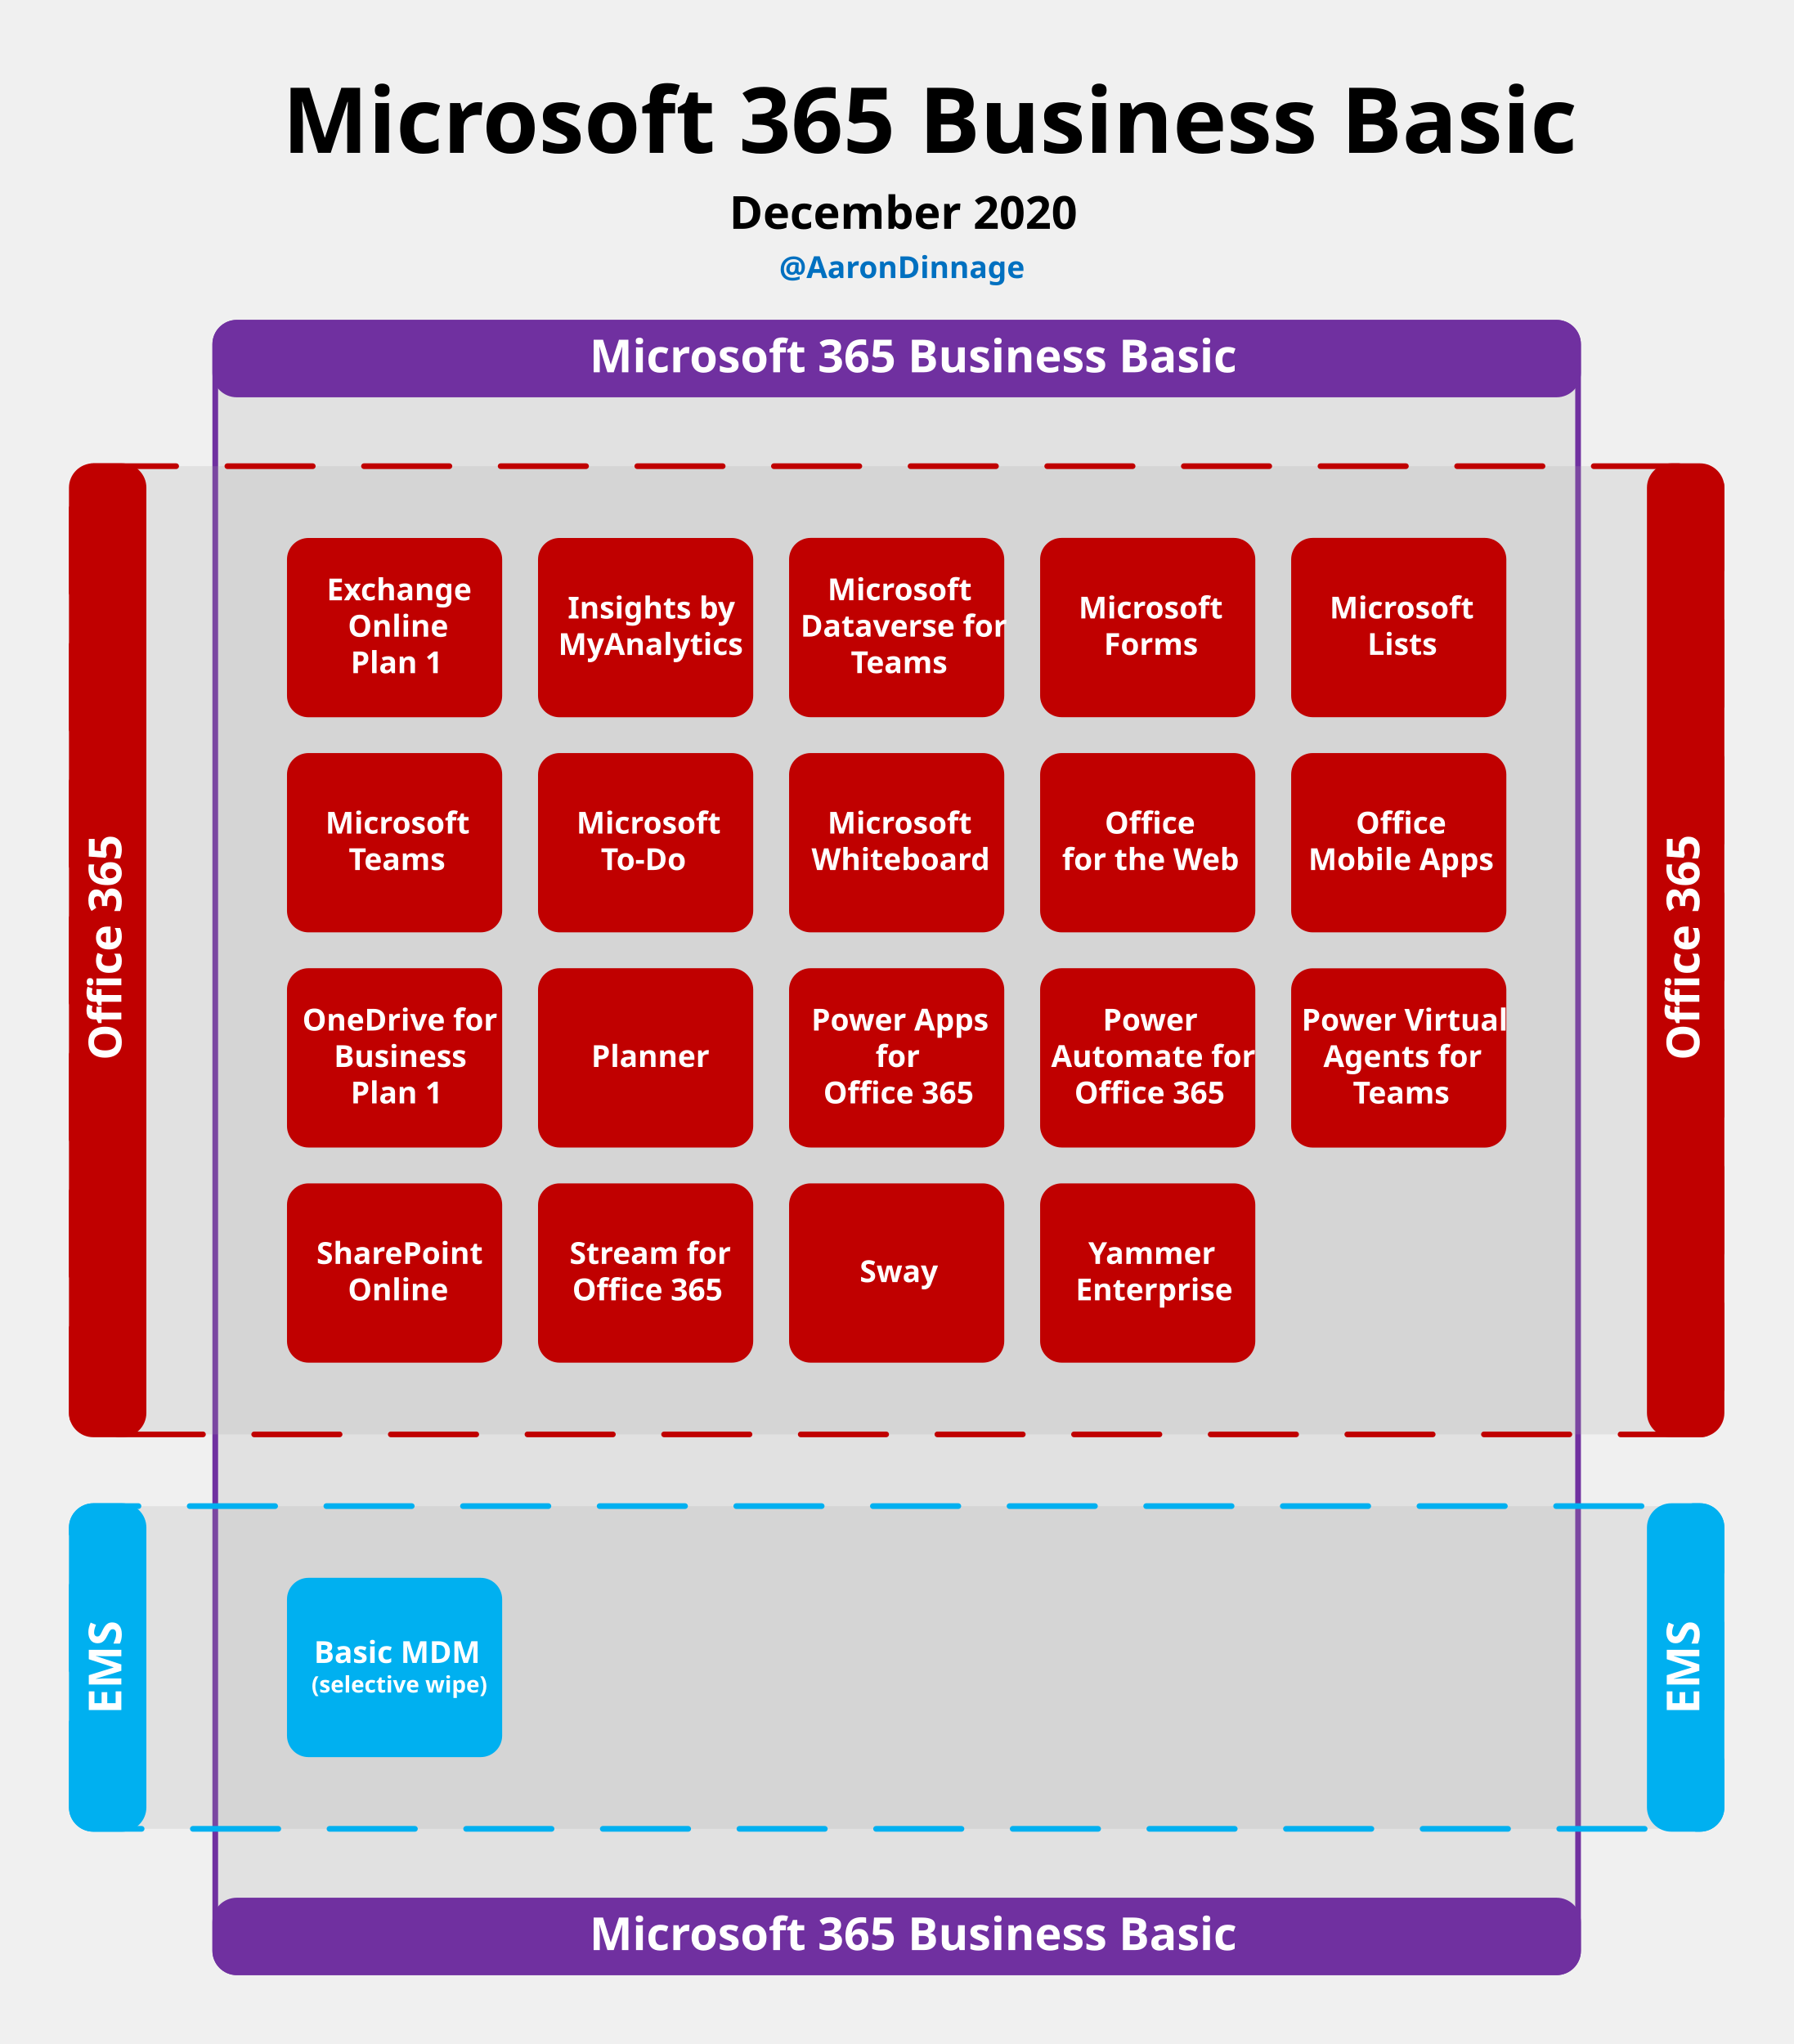
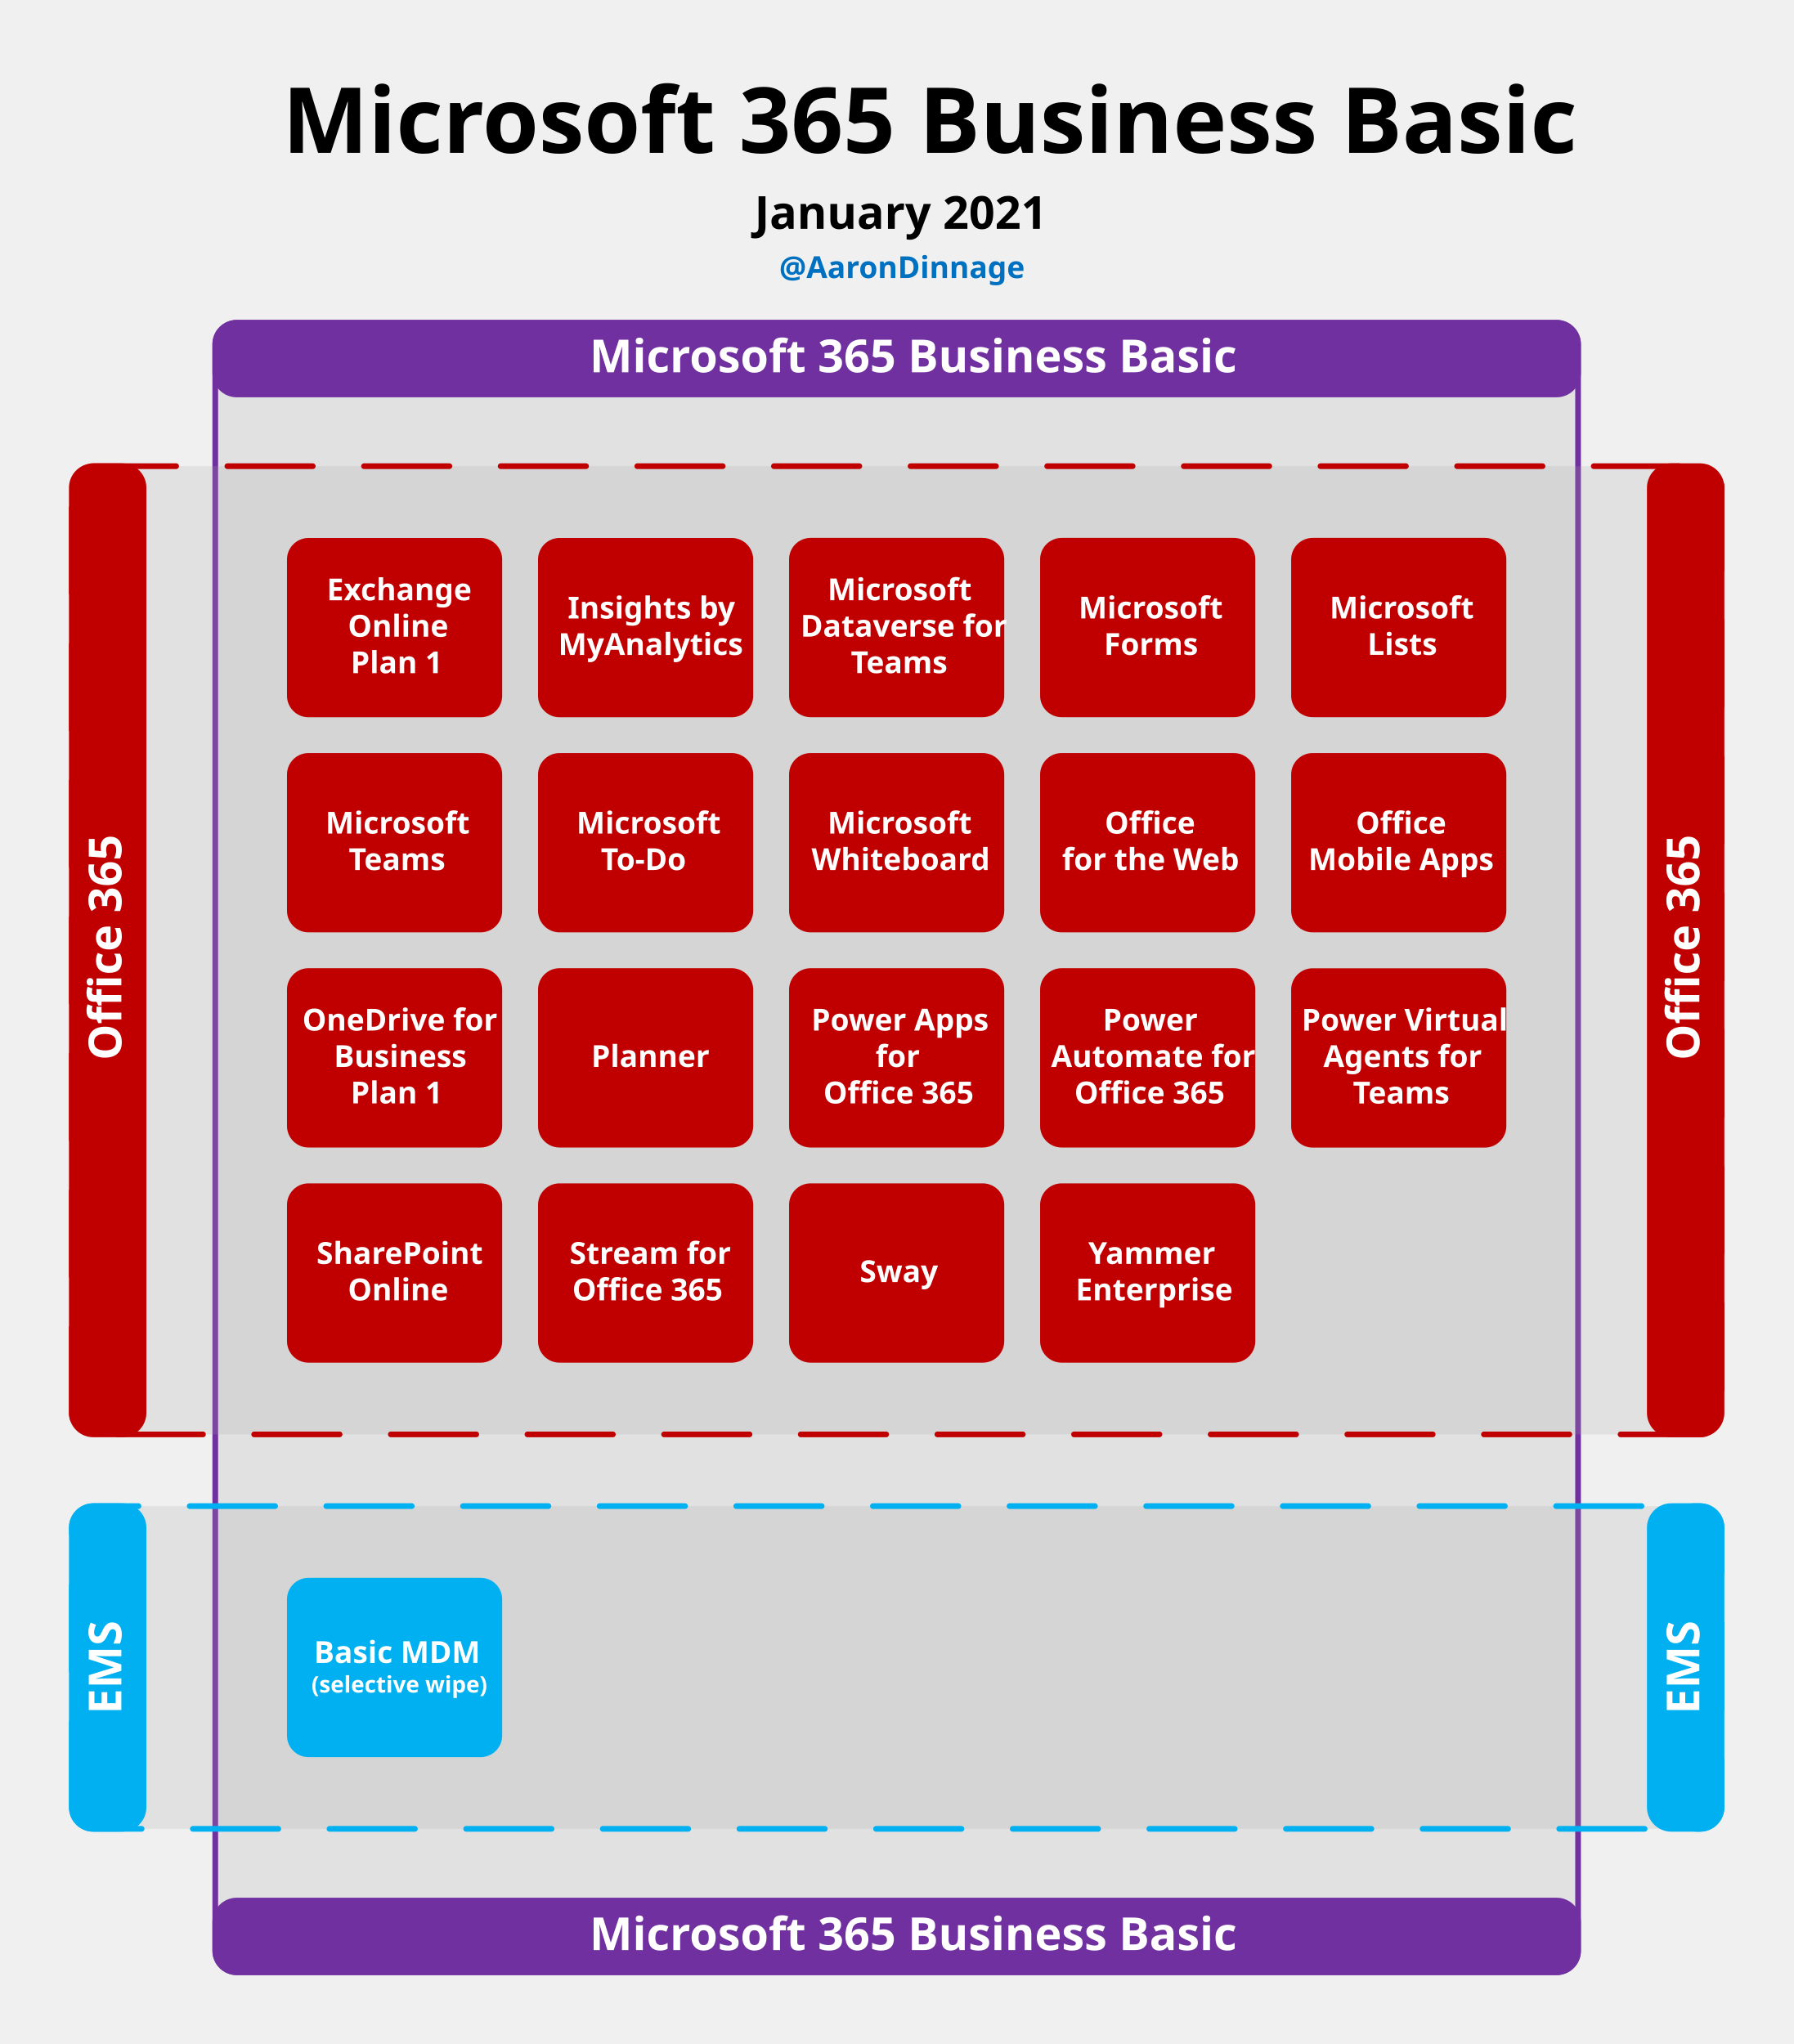
<svg xmlns="http://www.w3.org/2000/svg" xmlns:xlink="http://www.w3.org/1999/xlink" width="9.843in" height="11.22in" viewBox="0 0 708.661 807.874" xml:space="preserve" color-interpolation-filters="sRGB" class="st17">
  <style type="text/css">
	
		.st1 {fill:#a5a5a5;fill-opacity:0.2;stroke:#7030a0;stroke-linecap:round;stroke-linejoin:round;stroke-width:2.25}
		.st2 {fill:#a5a5a5;fill-opacity:0.2;stroke:#c00000;stroke-dasharray:33.75,20.25;stroke-linecap:round;stroke-linejoin:round;stroke-width:2.25}
		.st3 {fill:#a5a5a5;fill-opacity:0.2;stroke:#00b0f0;stroke-dasharray:33.75,20.25;stroke-linecap:round;stroke-linejoin:round;stroke-width:2.25}
		.st4 {fill:#00b0f0;stroke:#00b0f0;stroke-linecap:round;stroke-linejoin:round;stroke-width:2.25}
		.st5 {fill:#ffffff;font-family:Segoe UI;font-size:1.5em;font-weight:bold}
		.st6 {fill:#c00000;stroke:#c00000;stroke-linecap:round;stroke-linejoin:round;stroke-width:2.25}
		.st7 {fill:#00b0f0;stroke:none;stroke-linecap:round;stroke-linejoin:round;stroke-width:0.5}
		.st8 {fill:#ffffff;font-family:Segoe UI;font-size:1em;font-weight:bold}
		.st9 {font-size:0.75em}
		.st10 {fill:#7030a0;stroke:#7030a0;stroke-linecap:round;stroke-linejoin:round;stroke-width:2.25}
		.st11 {fill:none;stroke:none;stroke-linecap:round;stroke-linejoin:round;stroke-width:0.75}
		.st12 {fill:#000000;font-family:Segoe UI;font-size:3em;font-weight:bold}
		.st13 {fill:#000000;font-family:Segoe UI;font-size:1.5em;font-weight:bold}
		.st14 {fill:#0070c0;font-family:Segoe UI;font-size:1em;font-weight:bold}
		.st15 {fill:#c00000;stroke:none;stroke-linecap:round;stroke-linejoin:round;stroke-width:0.5}
		.st16 {font-size:1em}
		.st17 {fill:none;fill-rule:evenodd;font-size:12px;overflow:visible;stroke-linecap:square;stroke-miterlimit:3}
	
	</style>
  <g>
    <g id="shape1000-1" transform="translate(85.0394,-28.3465)">
      <rect x="0" y="155.906" width="538.583" height="651.969" rx="8.504" ry="8.504" class="st1" />
    </g>
    <g id="shape1001-3" transform="translate(-127.559,566.929) rotate(-90)">
      <rect x="0" y="155.906" width="382.677" height="651.969" rx="8.504" ry="8.504" class="st2" />
    </g>
    <g id="shape1002-5" transform="translate(-127.559,722.835) rotate(-90)">
      <rect x="0" y="155.906" width="127.559" height="651.969" rx="8.504" ry="8.504" class="st3" />
    </g>
-     <a xlink:href="https://www.microsoft.com/cloud-platform/enterprise-mobility-security" xlink:title="Enterprise Mobility + Security">
+     <a xlink:href="https://www.microsoft.com/cloud-platform/enterprise-mobility-security" xlink:show="new" target="_blank" xlink:title="Enterprise Mobility + Security">
      <g id="shape1004-7" transform="translate(-751.181,722.835) rotate(-90)">
        <rect x="0" y="779.528" width="127.559" height="28.346" rx="8.504" ry="8.504" class="st4" />
        <text x="45.33" y="799.1" class="st5">EMS</text>
      </g>
    </a>
-     <a xlink:href="https://products.office.com/business/" xlink:title="Office 365 Business">
+     <a xlink:href="https://products.office.com/business/" xlink:show="new" target="_blank" xlink:title="Office 365 Business">
      <g id="shape1011-10" transform="translate(-127.559,566.929) rotate(-90)">
        <rect x="0" y="779.528" width="382.677" height="28.346" rx="8.504" ry="8.504" class="st6" />
        <text x="147.85" y="799.1" class="st5">Office 365</text>
      </g>
    </a>
-     <a xlink:href="https://www.microsoft.com/cloud-platform/enterprise-mobility-security" xlink:title="Enterprise Mobility + Security">
+     <a xlink:href="https://www.microsoft.com/cloud-platform/enterprise-mobility-security" xlink:show="new" target="_blank" xlink:title="Enterprise Mobility + Security">
      <g id="shape1034-13" transform="translate(-127.559,722.835) rotate(-90)">
        <rect x="0" y="779.528" width="127.559" height="28.346" rx="8.504" ry="8.504" class="st4" />
        <text x="45.33" y="799.1" class="st5">EMS</text>
      </g>
    </a>
-     <a xlink:href="https://products.office.com/business/" xlink:title="Office 365 Business">
+     <a xlink:href="https://products.office.com/business/" xlink:show="new" target="_blank" xlink:title="Office 365 Business">
      <g id="shape1051-16" transform="translate(-751.181,566.929) rotate(-90)">
        <rect x="0" y="779.528" width="382.677" height="28.346" rx="8.504" ry="8.504" class="st6" />
        <text x="147.85" y="799.1" class="st5">Office 365</text>
      </g>
    </a>
-     <a xlink:href="https://www.microsoft.com/cloud-platform/microsoft-intune" xlink:title="Intune Device Management">
+     <a xlink:href="https://www.microsoft.com/cloud-platform/microsoft-intune" xlink:show="new" target="_blank" xlink:title="Intune Device Management">
      <g id="shape1068-19" transform="translate(113.386,-113.386)">
        <rect x="0" y="737.008" width="85.039" height="70.866" rx="8.504" ry="8.504" class="st7" />
        <text x="10.66" y="770.64" class="st8">Basic MDM <tspan x="9.67" dy="1.3em" class="st9">(selective wipe)</tspan>
        </text>
      </g>
    </a>
-     <a xlink:href="https://www.microsoft.com/microsoft-365/business/microsoft-365-business-basic" xlink:title="Microsoft 365 Business Basic">
+     <a xlink:href="https://www.microsoft.com/microsoft-365/business/microsoft-365-business-basic" xlink:show="new" target="_blank" xlink:title="Microsoft 365 Business Basic">
      <g id="shape1107-23" transform="translate(85.0394,-28.3465)">
        <rect x="0" y="779.528" width="538.583" height="28.346" rx="8.504" ry="8.504" class="st10" />
        <text x="147.91" y="799.1" class="st5">Microsoft 365 Business Basic</text>
      </g>
    </a>
-     <a xlink:href="https://www.microsoft.com/microsoft-365/business/microsoft-365-business-basic" xlink:title="Microsoft 365 Business Basic">
+     <a xlink:href="https://www.microsoft.com/microsoft-365/business/microsoft-365-business-basic" xlink:show="new" target="_blank" xlink:title="Microsoft 365 Business Basic">
      <g id="shape1108-26" transform="translate(85.0394,-651.969)">
        <rect x="0" y="779.528" width="538.583" height="28.346" rx="8.504" ry="8.504" class="st10" />
        <text x="147.91" y="799.1" class="st5">Microsoft 365 Business Basic</text>
      </g>
    </a>
-     <a xlink:href="https://www.linkedin.com/pulse/unpacking-microsoft-365-aaron-dinnage/" xlink:title="Unpacking Microsoft 365">
+     <a xlink:href="https://aarondinnage.github.io/Licensing/" xlink:title="GitHub Link">
      <g id="shape1110-29" transform="translate(28.3465,-737.008)">
        <rect x="0" y="765.354" width="651.968" height="42.52" class="st11" />
        <text x="83.22" y="797.41" class="st12">Microsoft 365 Business Basic</text>
      </g>
    </a>
    <g id="shape1111-32" transform="translate(28.3465,-708.661)">
      <rect x="0" y="779.528" width="651.968" height="28.346" class="st11" />
-       <text x="259.82" y="799.1" class="st13">December 2020</text>
-     </g>
-     <a xlink:href="https://twitter.com/AaronDinnage" xlink:title="Twitter">
+       <text x="269.79" y="799.1" class="st13">January 2021</text>
+     </g>
+     <a xlink:href="https://twitter.com/AaronDinnage" xlink:show="new" target="_blank" xlink:title="Twitter">
      <g id="shape1112-35" transform="translate(28.3465,-694.488)">
        <rect x="0" y="793.701" width="651.968" height="14.173" class="st11" />
        <text x="279.55" y="804.39" class="st14">@AaronDinnage</text>
      </g>
    </a>
-     <a xlink:href="https://docs.microsoft.com/office365/servicedescriptions/exchange-online-service-description/exchange-online-service-description#feature-availability-across-exchange-online-standalone-plans" xlink:title="Exchange Online">
+     <a xlink:href="https://docs.microsoft.com/office365/servicedescriptions/exchange-online-service-description/exchange-online-service-description#feature-availability-across-exchange-online-standalone-plans" xlink:show="new" target="_blank" xlink:title="Exchange Online">
      <g id="shape1113-38" transform="translate(113.386,-524.381)">
        <rect x="0" y="737.008" width="85.039" height="70.866" rx="8.504" ry="8.504" class="st15" />
        <text x="15.7" y="761.64" class="st8">Exchange <tspan x="24.05" dy="1.2em" class="st16">Online </tspan>
          <tspan x="25.16" dy="1.2em" class="st16">Plan 1</tspan>
        </text>
      </g>
    </a>
-     <a xlink:href="https://docs.microsoft.com/sharepoint/introduction" xlink:title="SharePoint Online">
+     <a xlink:href="https://docs.microsoft.com/sharepoint/introduction" xlink:show="new" target="_blank" xlink:title="SharePoint Online">
      <g id="shape1114-43" transform="translate(113.386,-269.291)">
        <rect x="0" y="737.008" width="85.039" height="70.866" rx="8.504" ry="8.504" class="st15" />
        <text x="11.66" y="768.84" class="st8">SharePoint <tspan x="24.05" dy="1.2em" class="st16">Online</tspan>
        </text>
      </g>
    </a>
-     <a xlink:href="https://products.office.com/onedrive-for-business/online-cloud-storage" xlink:title="OneDrive for Business">
+     <a xlink:href="https://products.office.com/onedrive-for-business/online-cloud-storage" xlink:show="new" target="_blank" xlink:title="OneDrive for Business">
      <g id="shape1115-47" transform="translate(113.386,-354.331)">
        <rect x="0" y="737.008" width="85.039" height="70.866" rx="8.504" ry="8.504" class="st15" />
        <text x="6.07" y="761.64" class="st8">OneDrive for <tspan x="18.54" dy="1.2em" class="st16">Business </tspan>
          <tspan x="25.16" dy="1.2em" class="st16">Plan 1</tspan>
        </text>
      </g>
    </a>
-     <a xlink:href="https://products.office.com/yammer/yammer-overview" xlink:title="Yammer">
+     <a xlink:href="https://products.office.com/yammer/yammer-overview" xlink:show="new" target="_blank" xlink:title="Yammer">
      <g id="shape1116-52" transform="translate(411.024,-269.291)">
        <rect x="0" y="737.008" width="85.039" height="70.866" rx="8.504" ry="8.504" class="st15" />
        <text x="19.02" y="768.84" class="st8">Yammer <tspan x="14.03" dy="1.2em" class="st16">Enterprise</tspan>
        </text>
      </g>
    </a>
-     <a xlink:href="https://products.office.com/business/task-management-software" xlink:title="Planner">
+     <a xlink:href="https://products.office.com/business/task-management-software" xlink:show="new" target="_blank" xlink:title="Planner">
      <g id="shape1117-56" transform="translate(212.598,-354.331)">
        <rect x="0" y="737.008" width="85.039" height="70.866" rx="8.504" ry="8.504" class="st15" />
        <text x="21.01" y="776.04" class="st8">Planner</text>
      </g>
    </a>
-     <a xlink:href="https://products.office.com/microsoft-teams/" xlink:title="Microsoft Teams">
+     <a xlink:href="https://products.office.com/microsoft-teams/" xlink:show="new" target="_blank" xlink:title="Microsoft Teams">
      <g id="shape1118-59" transform="translate(113.386,-439.37)">
        <rect x="0" y="737.008" width="85.039" height="70.866" rx="8.504" ry="8.504" class="st15" />
        <text x="15.19" y="768.84" class="st8">Microsoft <tspan x="24.39" dy="1.2em" class="st16">Teams</tspan>
        </text>
      </g>
    </a>
-     <a xlink:href="https://docs.microsoft.com/stream/" xlink:title="Stream">
+     <a xlink:href="https://docs.microsoft.com/stream/" xlink:show="new" target="_blank" xlink:title="Stream">
      <g id="shape1119-63" transform="translate(212.598,-269.291)">
        <rect x="0" y="737.008" width="85.039" height="70.866" rx="8.504" ry="8.504" class="st15" />
        <text x="12.45" y="768.84" class="st8">Stream for <tspan x="13.53" dy="1.2em" class="st16">Office 365</tspan>
        </text>
      </g>
    </a>
-     <a xlink:href="https://products.office.com/business/myanalytics-personal-analytics" xlink:title="MyAnalytics">
+     <a xlink:href="https://products.office.com/business/myanalytics-personal-analytics" xlink:show="new" target="_blank" xlink:title="MyAnalytics">
      <g id="shape1120-67" transform="translate(212.598,-524.381)">
        <rect x="0" y="737.008" width="85.039" height="70.866" rx="8.504" ry="8.504" class="st15" />
        <text x="11.74" y="768.84" class="st8">Insights by <tspan x="7.98" dy="1.2em" class="st16">MyAnalytics</tspan>
        </text>
      </g>
    </a>
-     <a xlink:href="https://powerapps.microsoft.com/" xlink:title="Power Apps">
+     <a xlink:href="https://powerapps.microsoft.com/" xlink:show="new" target="_blank" xlink:title="Power Apps">
      <g id="shape1121-71" transform="translate(311.811,-354.331)">
        <rect x="0" y="737.008" width="85.039" height="70.866" rx="8.504" ry="8.504" class="st15" />
        <text x="8.79" y="761.64" class="st8">Power Apps<tspan x="34.16" dy="1.2em" class="st16">for</tspan>
          <tspan x="13.53" dy="1.2em" class="st16">Office 365</tspan>
        </text>
      </g>
    </a>
-     <a xlink:href="https://powerautomate.microsoft.com/" xlink:title="Power Automate">
+     <a xlink:href="https://powerautomate.microsoft.com/" xlink:show="new" target="_blank" xlink:title="Power Automate">
      <g id="shape1122-76" transform="translate(411.024,-354.331)">
        <rect x="0" y="737.008" width="85.039" height="70.866" rx="8.504" ry="8.504" class="st15" />
        <text x="24.75" y="761.64" class="st8">Power <tspan x="4.35" dy="1.2em" class="st16">Automate for</tspan>
          <tspan x="13.53" dy="1.2em" class="st16">Office 365</tspan>
        </text>
      </g>
    </a>
-     <a xlink:href="https://support.office.com/sway" xlink:title="Sway">
+     <a xlink:href="https://support.office.com/sway" xlink:show="new" target="_blank" xlink:title="Sway">
      <g id="shape1123-81" transform="translate(311.811,-269.291)">
        <rect x="0" y="737.008" width="85.039" height="70.866" rx="8.504" ry="8.504" class="st15" />
        <text x="27.91" y="776.04" class="st8">Sway</text>
      </g>
    </a>
-     <a xlink:href="https://support.office.com/forms" xlink:title="Microsoft Forms">
+     <a xlink:href="https://support.office.com/forms" xlink:show="new" target="_blank" xlink:title="Microsoft Forms">
      <g id="shape1124-84" transform="translate(411.024,-524.409)">
        <rect x="0" y="737.008" width="85.039" height="70.866" rx="8.504" ry="8.504" class="st15" />
        <text x="15.19" y="768.84" class="st8">Microsoft <tspan x="25.21" dy="1.2em" class="st16">Forms</tspan>
        </text>
      </g>
    </a>
-     <a xlink:href="https://docs.microsoft.com/powerapps/teams/overview-data-platform" xlink:title="Microsoft Dataverse for Teams">
+     <a xlink:href="https://docs.microsoft.com/powerapps/teams/overview-data-platform" xlink:show="new" target="_blank" xlink:title="Microsoft Dataverse for Teams">
      <g id="shape1125-88" transform="translate(311.811,-524.409)">
        <rect x="0" y="737.008" width="85.039" height="70.866" rx="8.504" ry="8.504" class="st15" />
        <text x="15.19" y="761.64" class="st8">Microsoft <tspan x="4.52" dy="1.2em" class="st16">Dataverse for </tspan>
          <tspan x="24.39" dy="1.2em" class="st16">Teams</tspan>
        </text>
      </g>
    </a>
-     <a xlink:href="https://products.office.com/mobile/office" xlink:title="Office Mobile">
+     <a xlink:href="https://products.office.com/mobile/office" xlink:show="new" target="_blank" xlink:title="Office Mobile">
      <g id="shape1126-93" transform="translate(510.236,-439.37)">
        <rect x="0" y="737.008" width="85.039" height="70.866" rx="8.504" ry="8.504" class="st15" />
        <text x="25.54" y="768.84" class="st8">Office<tspan x="6.78" dy="1.2em" class="st16">Mobile Apps</tspan>
        </text>
      </g>
    </a>
-     <a xlink:href="https://support.office.com/article/5622C7C9-721D-4B3D-8CB9-A7276C2470E5" xlink:title="Office Online">
+     <a xlink:href="https://support.office.com/article/5622C7C9-721D-4B3D-8CB9-A7276C2470E5" xlink:show="new" target="_blank" xlink:title="Office Online">
      <g id="shape1127-97" transform="translate(411.024,-439.37)">
        <rect x="0" y="737.008" width="85.039" height="70.866" rx="8.504" ry="8.504" class="st15" />
        <text x="25.54" y="768.84" class="st8">Office<tspan x="8.66" dy="1.2em" class="st16">for the Web</tspan>
        </text>
      </g>
    </a>
-     <a xlink:href="https://techcommunity.microsoft.com/t5/microsoft-365-blog/microsoft-lists-begins-general-availability-roll-out-to/ba-p/1524768" xlink:title="Microsoft Lists">
+     <a xlink:href="https://techcommunity.microsoft.com/t5/microsoft-365-blog/microsoft-lists-begins-general-availability-roll-out-to/ba-p/1524768" xlink:show="new" target="_blank" xlink:title="Microsoft Lists">
      <g id="shape1128-101" transform="translate(510.236,-524.409)">
        <rect x="0" y="737.008" width="85.039" height="70.866" rx="8.504" ry="8.504" class="st15" />
        <text x="15.19" y="768.84" class="st8">Microsoft <tspan x="30.13" dy="1.2em" class="st16">Lists</tspan>
        </text>
      </g>
    </a>
-     <a xlink:href="https://support.microsoft.com/office/d236aef8-fcdf-4b5e-b5d7-7f157461e920" xlink:title="Microsoft Whiteboard">
+     <a xlink:href="https://support.microsoft.com/office/d236aef8-fcdf-4b5e-b5d7-7f157461e920" xlink:show="new" target="_blank" xlink:title="Microsoft Whiteboard">
      <g id="shape1129-105" transform="translate(311.811,-439.37)">
        <rect x="0" y="737.008" width="85.039" height="70.866" rx="8.504" ry="8.504" class="st15" />
        <text x="15.19" y="768.84" class="st8">Microsoft <tspan x="8.87" dy="1.2em" class="st16">Whiteboard</tspan>
        </text>
      </g>
    </a>
-     <a xlink:href="https://support.microsoft.com/office/490c1a8c-2333-4952-8125-841afadb9620" xlink:title="Microsoft To-Do">
+     <a xlink:href="https://support.microsoft.com/office/490c1a8c-2333-4952-8125-841afadb9620" xlink:show="new" target="_blank" xlink:title="Microsoft To-Do">
      <g id="shape1130-109" transform="translate(212.598,-439.37)">
        <rect x="0" y="737.008" width="85.039" height="70.866" rx="8.504" ry="8.504" class="st15" />
        <text x="15.19" y="768.84" class="st8">Microsoft <tspan x="24.82" dy="1.2em" class="st16">To</tspan>-Do</text>
      </g>
    </a>
-     <a xlink:href="https://docs.microsoft.com/power-virtual-agents/teams/fundamentals-what-is-power-virtual-agents-teams" xlink:title="Power Virtual Agents for Teams">
+     <a xlink:href="https://docs.microsoft.com/power-virtual-agents/teams/fundamentals-what-is-power-virtual-agents-teams" xlink:show="new" target="_blank" xlink:title="Power Virtual Agents for Teams">
      <g id="shape1131-113" transform="translate(510.236,-354.302)">
        <rect x="0" y="737.008" width="85.039" height="70.866" rx="8.504" ry="8.504" class="st15" />
        <text x="4.1" y="761.64" class="st8">Power Virtual <tspan x="12.72" dy="1.2em" class="st16">Agents for </tspan>
          <tspan x="24.39" dy="1.2em" class="st16">Teams</tspan>
        </text>
      </g>
    </a>
  </g>
</svg>
